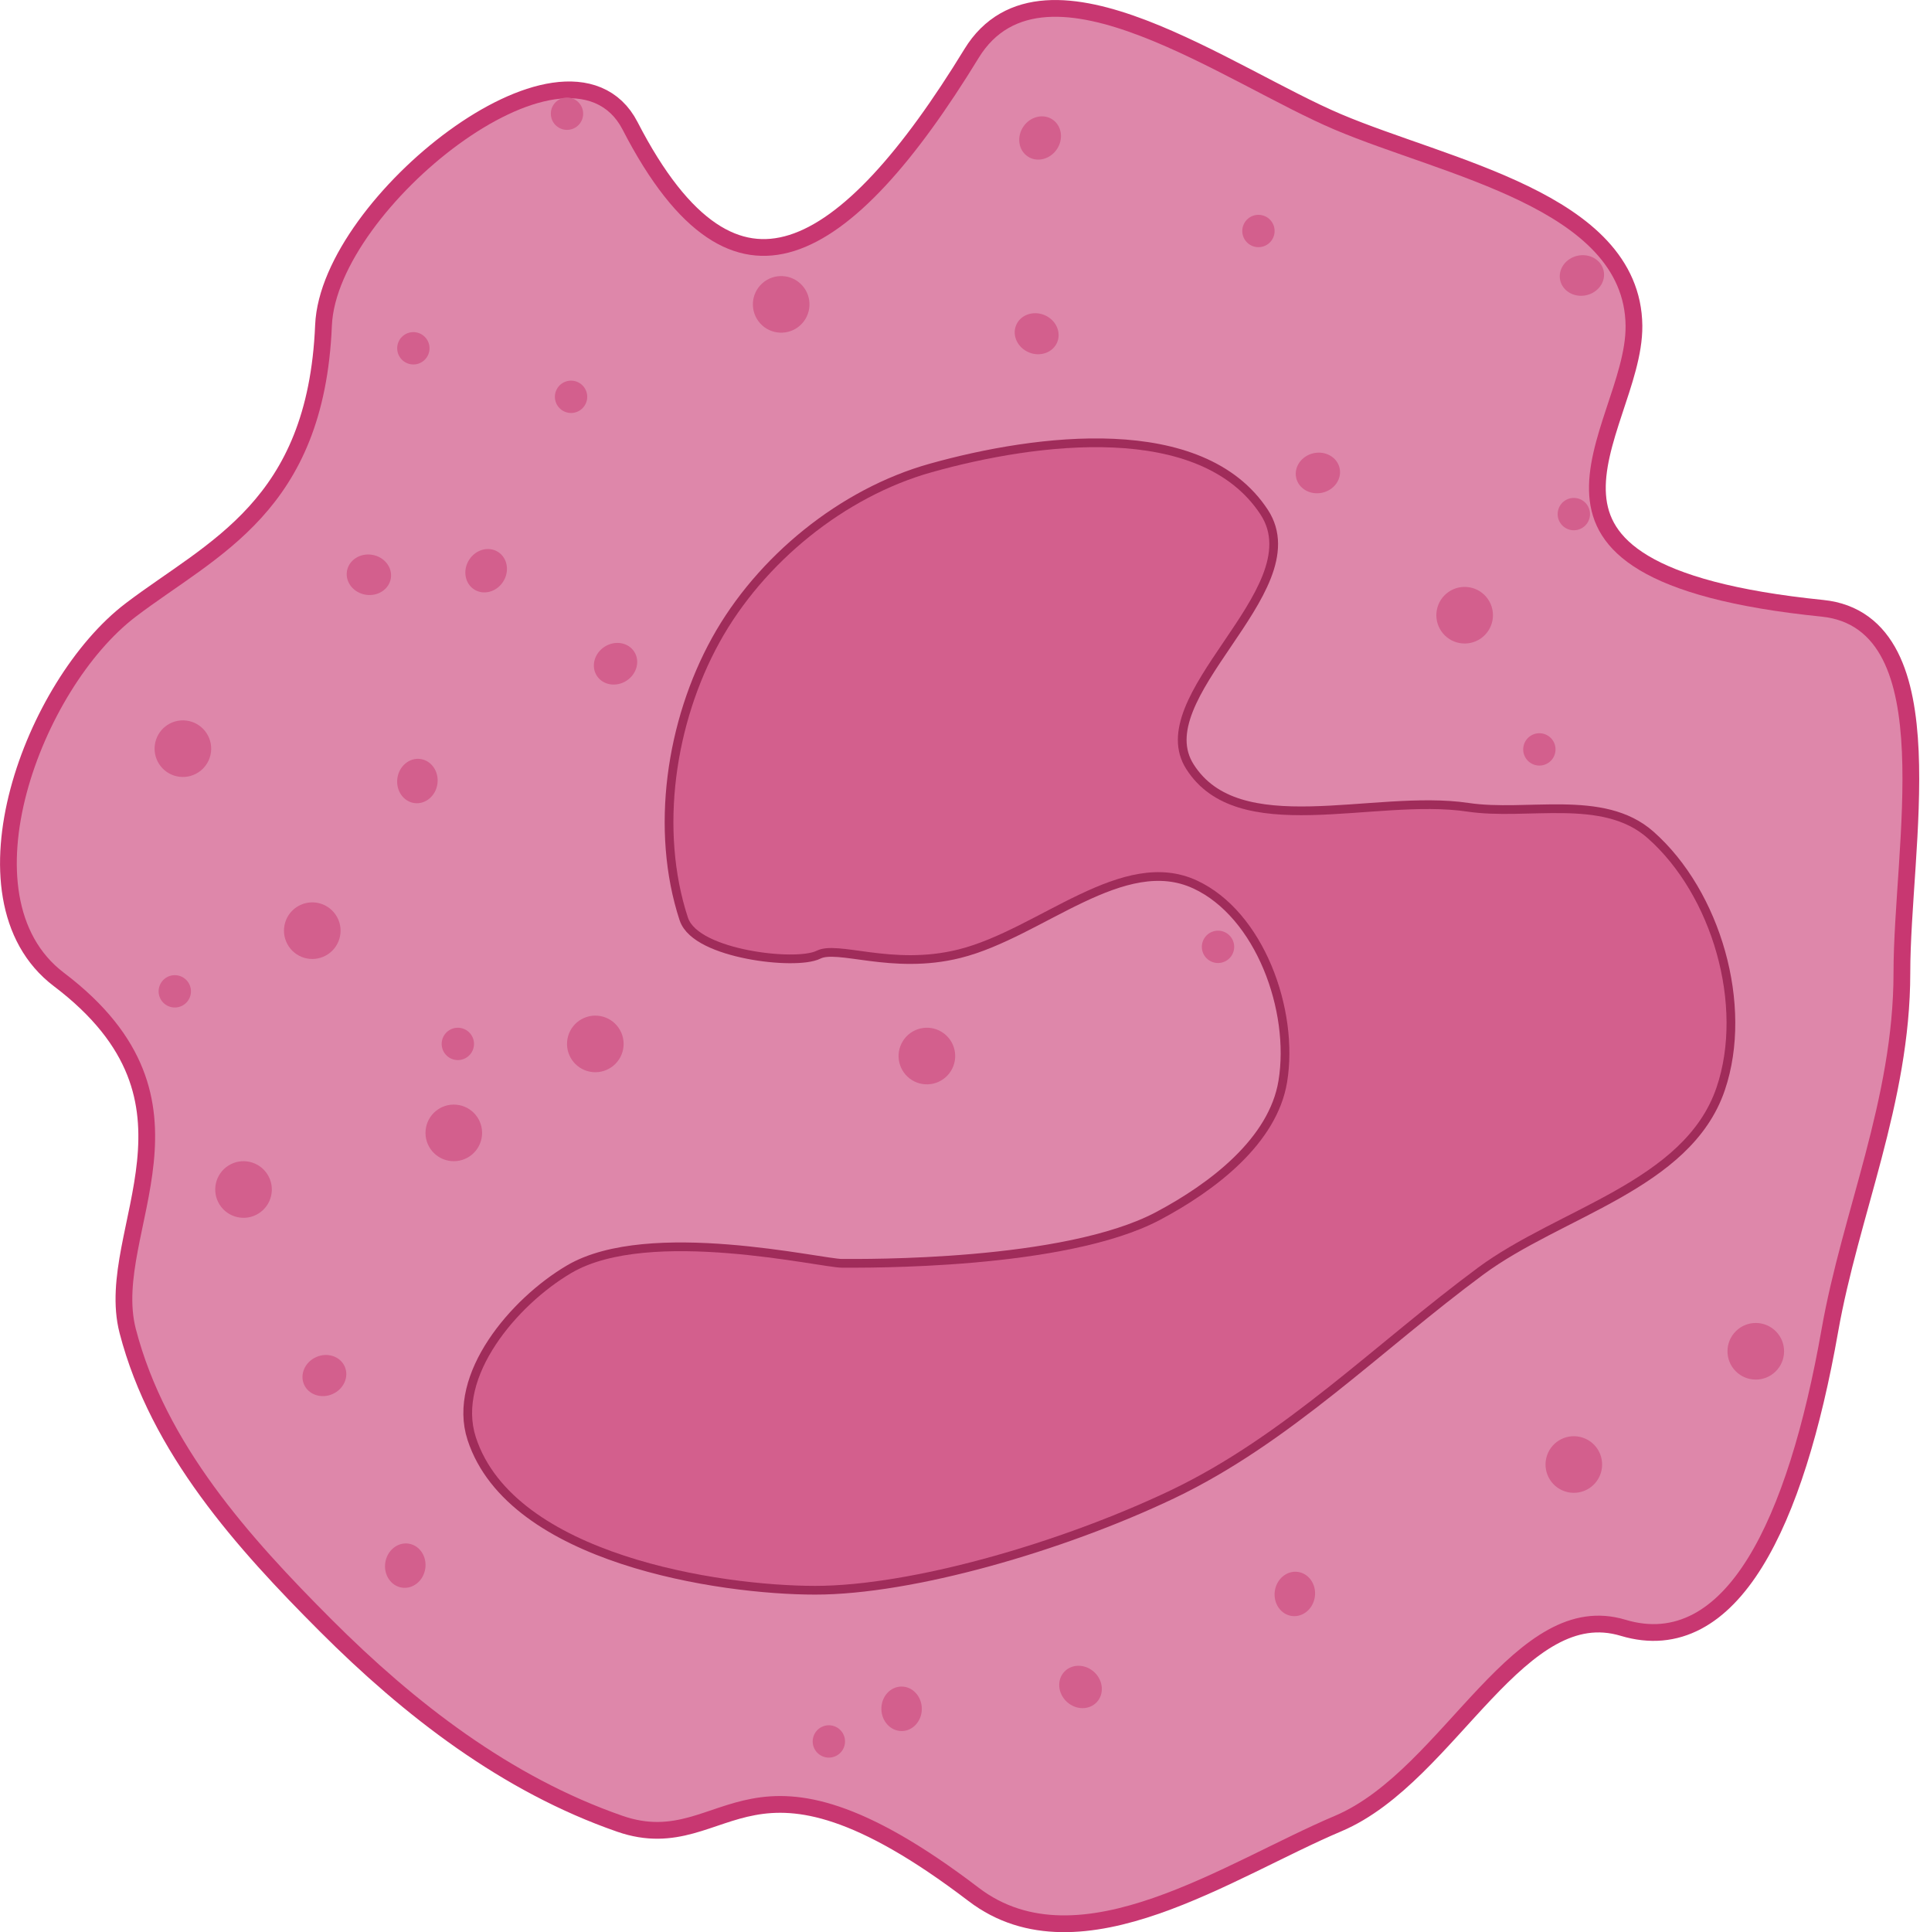
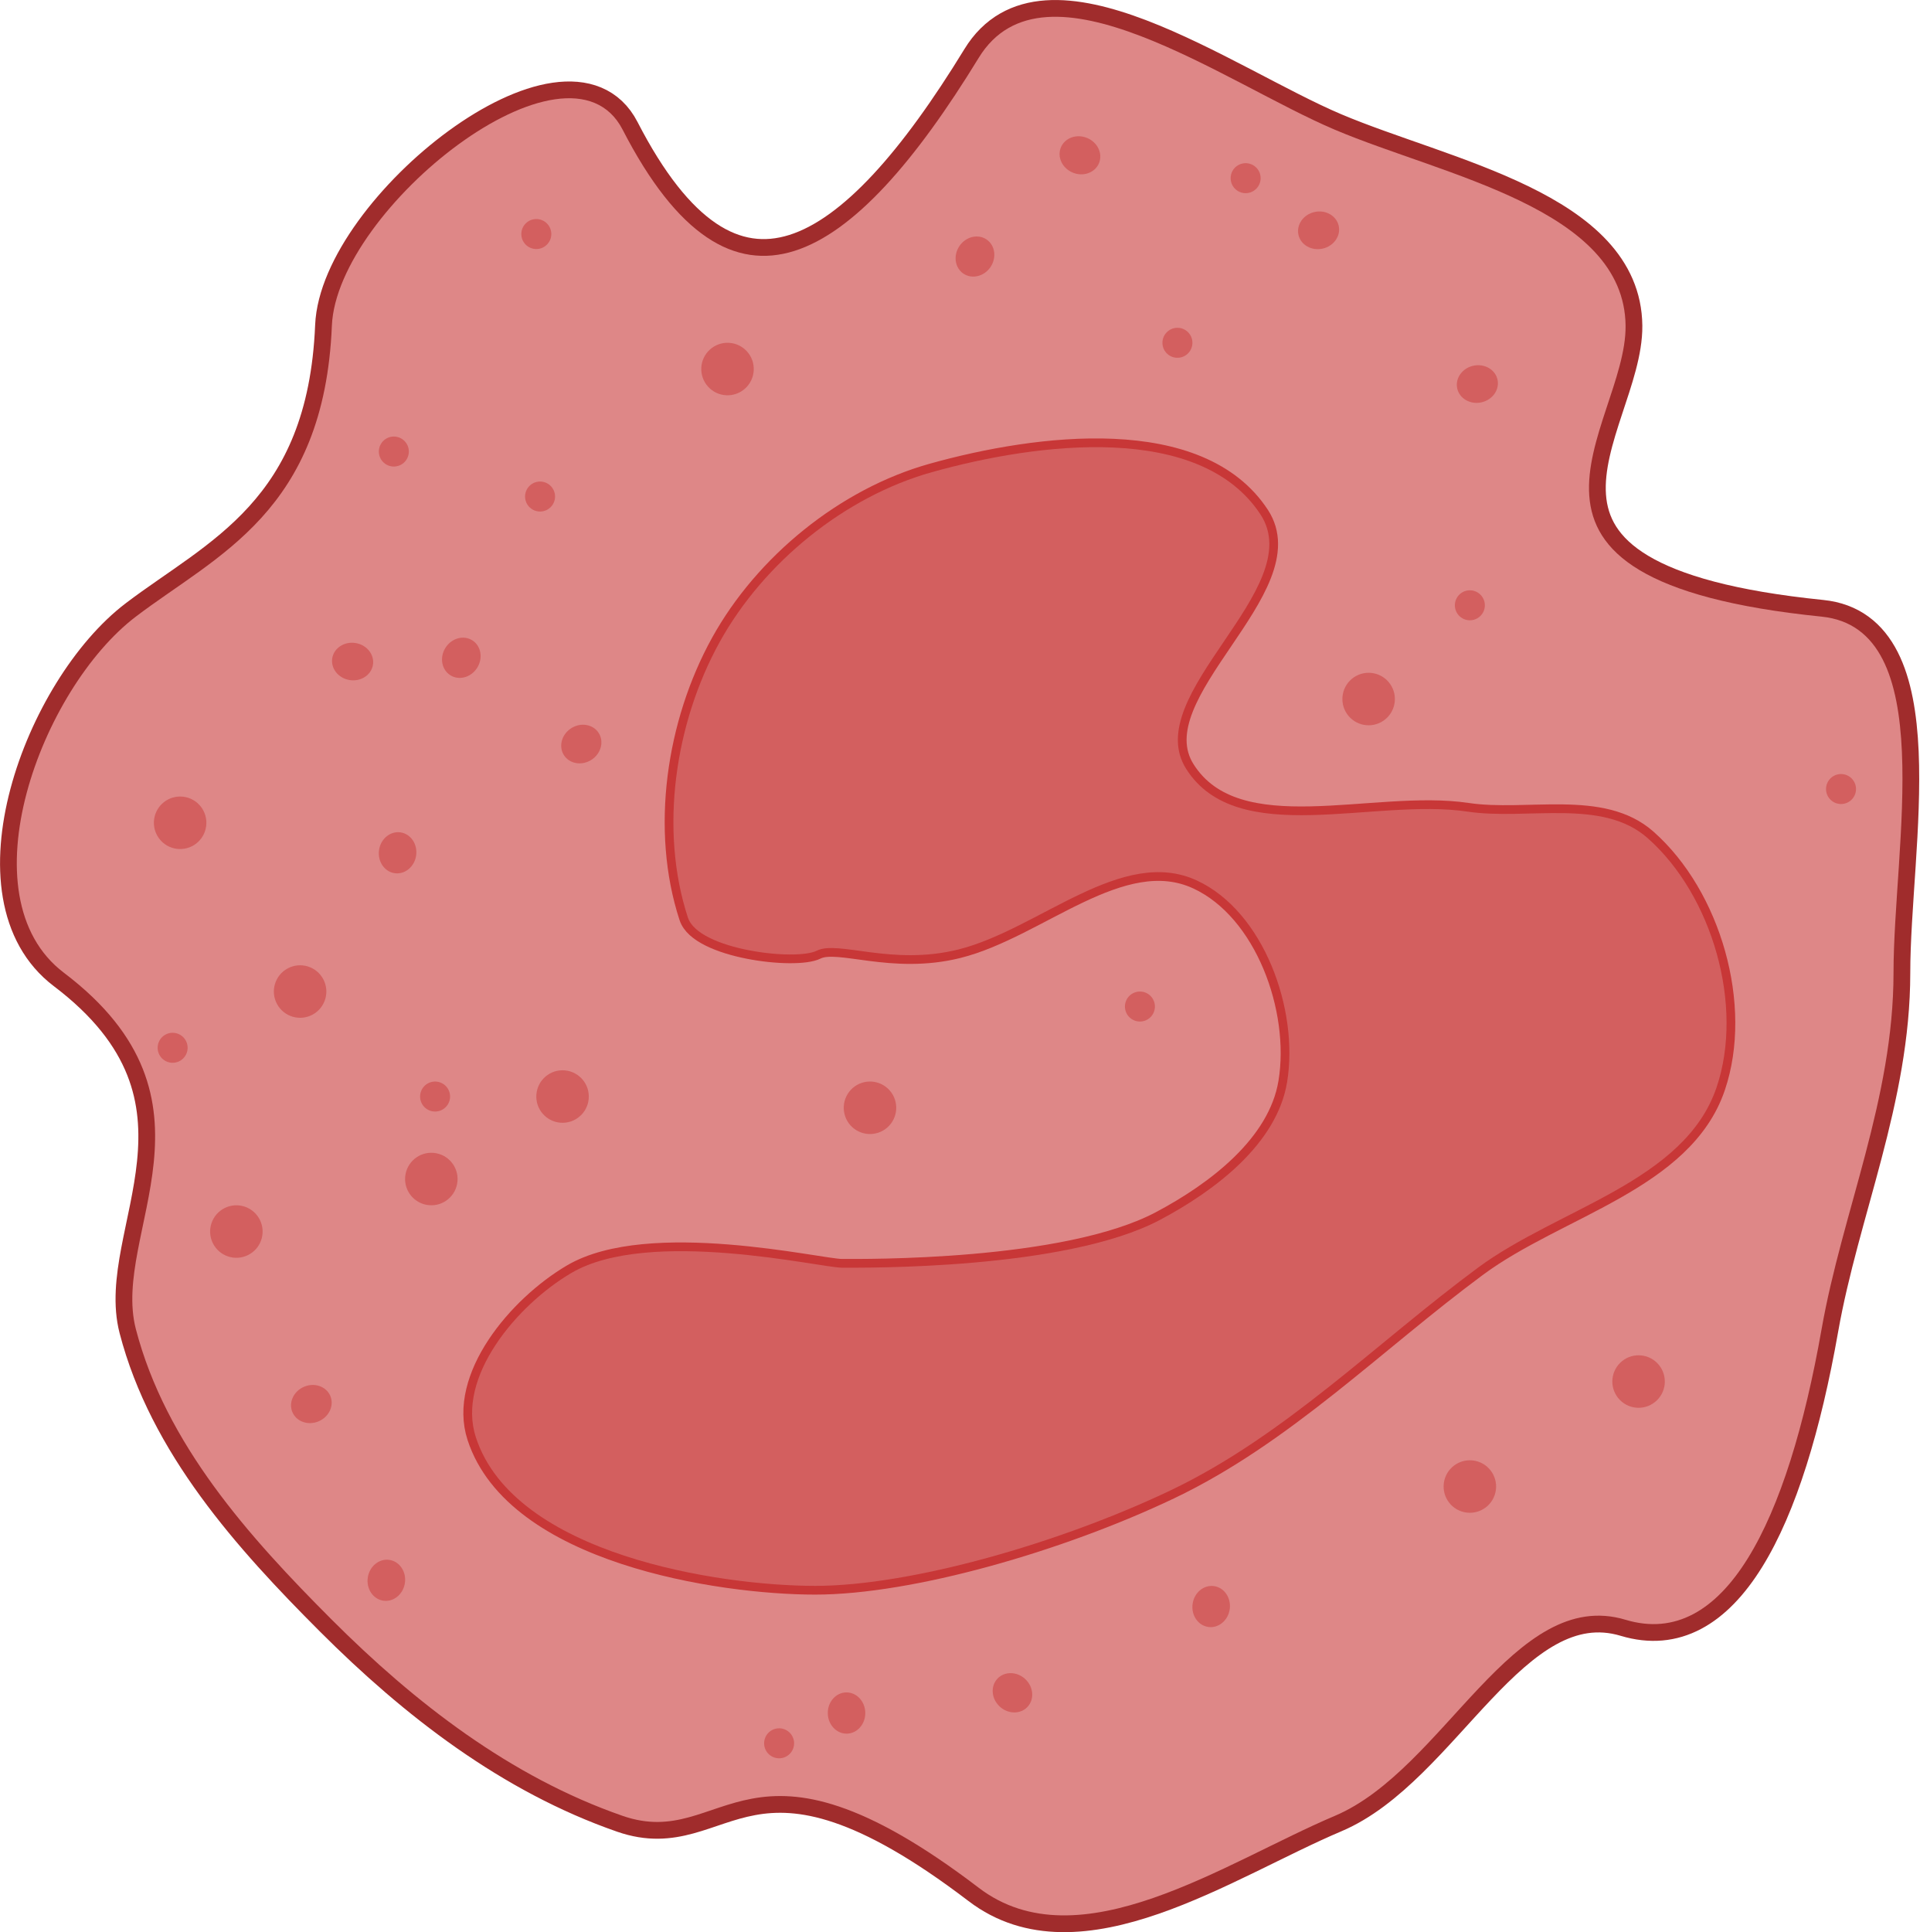
<svg xmlns="http://www.w3.org/2000/svg" width="137.465mm" height="138.35mm" viewBox="0 0 137.465 138.35" version="1.1" id="svg1">
  <defs id="defs1" />
  <g id="layer1" transform="translate(-37.31377,-81.25582)">
-     <g id="g29">
-       <path id="path1" style="display:inline;fill:#de87aa;stroke:#c83771;stroke-width:2.4;stroke-linecap:round;stroke-linejoin:bevel;stroke-dasharray:none;paint-order:stroke fill markers" d="m 172.937,150.917 c 0,9.047 -3.671,17.122 -5.149,25.504 -2.45,13.897 -6.962,22.958 -14.042,20.827 -8.028,-2.417 -12.988,10.726 -20.827,14.042 -7.839,3.316 -18.311,10.635 -25.504,5.149 -16.678,-12.719 -18.116,-2.584 -25.504,-5.149 -8.041,-2.791 -14.898,-8.113 -20.827,-14.042 -5.929,-5.929 -11.903,-12.589 -14.042,-20.827 -1.784,-6.872 6.919,-16.367 -5.149,-25.504 -7.213,-5.461 -1.625,-20.352 5.149,-25.504 5.805,-4.416 13.491,-7.505 14.042,-20.827 0.347,-8.377 16.932,-21.61 20.827,-14.042 7.839,15.23 16.458,9.635 25.504,-5.149 4.722,-7.717 17.665,1.833 25.504,5.149 7.839,3.316 20.745,5.658 20.827,14.042 0.071,7.295 -11.687,18.218 14.042,20.827 8.468,0.859 5.149,16.458 5.149,25.504 z" />
-       <path style="display:inline;fill:#d35f8d;stroke:#a02c5a;stroke-width:1.25;stroke-linecap:round;stroke-linejoin:bevel;stroke-dasharray:none;paint-order:stroke fill markers" d="m 86.587,146.97 c -2.064,-6.297 -0.93,-13.95 2.279,-19.748 3.14,-5.674 8.947,-10.403 15.191,-12.153 7.62,-2.135 19.213,-3.584 23.546,3.038 3.465,5.297 -8.725,12.895 -5.317,18.229 3.653,5.718 13.416,2.038 20.128,3.038 4.303,0.641 9.651,-0.981 12.912,1.899 4.627,4.087 6.919,12.003 4.937,17.849 -2.293,6.761 -11.35,8.666 -17.089,12.912 -7.288,5.391 -13.843,12.051 -22.026,15.95 -7.928,3.777 -18.609,6.836 -25.444,6.836 -6.836,0 -21.556,-2.229 -24.305,-10.633 -1.411,-4.313 2.926,-9.47 6.836,-11.773 5.564,-3.276 17.849,-0.38 19.368,-0.38 1.519,0 15.999,0.177 22.786,-3.418 3.958,-2.097 8.39,-5.454 9.114,-9.874 0.852,-5.2 -1.676,-12.213 -6.456,-14.431 -5.379,-2.496 -11.336,3.502 -17.089,4.937 -4.77,1.189 -8.615,-0.675 -10.135,0.084 -1.519,0.76 -8.48,-0.065 -9.234,-2.363 z" id="path2" />
-       <circle style="fill:#d35f8d;stroke:none;stroke-width:1.348;stroke-linecap:round;stroke-linejoin:bevel;stroke-dasharray:none;paint-order:stroke fill markers" id="use5" cx="66.402" cy="127.756" r="2.027" transform="rotate(6.967906)" />
-       <ellipse style="fill:#d35f8d;stroke:none;stroke-width:1.348;stroke-linecap:round;stroke-linejoin:bevel;stroke-dasharray:none;paint-order:stroke fill markers" id="use6" cx="-110.646" cy="82.492" rx="1.448" ry="1.593" transform="rotate(-80.7975)" />
-       <circle style="fill:#d35f8d;stroke:none;stroke-width:1.348;stroke-linecap:round;stroke-linejoin:bevel;stroke-dasharray:none;paint-order:stroke fill markers" id="use7" cx="50.892" cy="124.722" r="1.158" transform="rotate(-13.29817)" />
-       <circle style="fill:#d35f8d;stroke:none;stroke-width:1.348;stroke-linecap:round;stroke-linejoin:bevel;stroke-dasharray:none;paint-order:stroke fill markers" id="circle7" cx="69.296" cy="96.242" r="1.158" transform="rotate(-5.322902)" />
-       <circle style="fill:#d35f8d;stroke:none;stroke-width:1.348;stroke-linecap:round;stroke-linejoin:bevel;stroke-dasharray:none;paint-order:stroke fill markers" id="circle8" cx="-4.713" cy="125.435" r="1.158" transform="rotate(-34.36915)" />
-       <ellipse style="fill:#d35f8d;stroke:none;stroke-width:1.348;stroke-linecap:round;stroke-linejoin:bevel;stroke-dasharray:none;paint-order:stroke fill markers" id="ellipse8" cx="126.102" cy="64.932" rx="1.448" ry="1.593" transform="rotate(32.18669)" />
-       <ellipse style="fill:#d35f8d;stroke:none;stroke-width:1.348;stroke-linecap:round;stroke-linejoin:bevel;stroke-dasharray:none;paint-order:stroke fill markers" id="ellipse9" cx="152.353" cy="0.769" rx="1.448" ry="1.593" transform="rotate(57.41526)" />
-       <ellipse style="fill:#d35f8d;stroke:none;stroke-width:1.348;stroke-linecap:round;stroke-linejoin:bevel;stroke-dasharray:none;paint-order:stroke fill markers" id="ellipse10" cx="85.151" cy="126.832" rx="1.448" ry="1.593" transform="rotate(7.774953)" />
-       <circle style="fill:#d35f8d;stroke:none;stroke-width:1.348;stroke-linecap:round;stroke-linejoin:bevel;stroke-dasharray:none;paint-order:stroke fill markers" id="circle10" cx="102.691" cy="122.949" r="1.158" transform="rotate(21.74527)" />
-       <circle style="fill:#d35f8d;stroke:none;stroke-width:1.348;stroke-linecap:round;stroke-linejoin:bevel;stroke-dasharray:none;paint-order:stroke fill markers" id="circle11" cx="-158.774" cy="63.6" r="1.158" transform="rotate(-92.36823)" />
-       <circle style="fill:#d35f8d;stroke:none;stroke-width:1.348;stroke-linecap:round;stroke-linejoin:bevel;stroke-dasharray:none;paint-order:stroke fill markers" id="circle12" cx="148.544" cy="-93.094" r="2.027" transform="rotate(94.94115)" />
-       <circle style="fill:#d35f8d;stroke:none;stroke-width:1.348;stroke-linecap:round;stroke-linejoin:bevel;stroke-dasharray:none;paint-order:stroke fill markers" id="circle13" cx="-78.951" cy="170.68" r="2.027" transform="rotate(-58.28965)" />
-       <circle style="fill:#d35f8d;stroke:none;stroke-width:1.348;stroke-linecap:round;stroke-linejoin:bevel;stroke-dasharray:none;paint-order:stroke fill markers" id="circle14" cx="84.342" cy="155.334" r="2.027" transform="rotate(5.235244)" />
-       <circle style="fill:#d35f8d;stroke:none;stroke-width:1.348;stroke-linecap:round;stroke-linejoin:bevel;stroke-dasharray:none;paint-order:stroke fill markers" id="circle15" cx="170.017" cy="42.35" r="2.027" transform="rotate(57.80166)" />
-       <ellipse style="fill:#d35f8d;stroke:none;stroke-width:1.348;stroke-linecap:round;stroke-linejoin:bevel;stroke-dasharray:none;paint-order:stroke fill markers" id="ellipse15" cx="94.924" cy="181.06" rx="1.448" ry="1.593" transform="rotate(8.730497)" />
-       <ellipse style="fill:#d35f8d;stroke:none;stroke-width:1.348;stroke-linecap:round;stroke-linejoin:bevel;stroke-dasharray:none;paint-order:stroke fill markers" id="ellipse16" cx="99.327" cy="204.885" rx="1.448" ry="1.593" transform="rotate(-0.7190484)" />
-       <circle style="fill:#d35f8d;stroke:none;stroke-width:1.348;stroke-linecap:round;stroke-linejoin:bevel;stroke-dasharray:none;paint-order:stroke fill markers" id="circle16" cx="157.466" cy="164.229" r="1.158" transform="rotate(18.64953)" />
-       <ellipse style="fill:#d35f8d;stroke:none;stroke-width:1.348;stroke-linecap:round;stroke-linejoin:bevel;stroke-dasharray:none;paint-order:stroke fill markers" id="ellipse17" cx="-69.226" cy="221.795" rx="1.448" ry="1.593" transform="rotate(-46.91716)" />
-       <ellipse style="fill:#d35f8d;stroke:none;stroke-width:1.348;stroke-linecap:round;stroke-linejoin:bevel;stroke-dasharray:none;paint-order:stroke fill markers" id="ellipse18" cx="154.712" cy="176.519" rx="1.448" ry="1.593" transform="rotate(7.585716)" />
-       <circle style="fill:#d35f8d;stroke:none;stroke-width:1.348;stroke-linecap:round;stroke-linejoin:bevel;stroke-dasharray:none;paint-order:stroke fill markers" id="circle18" cx="-147.462" cy="188.178" r="2.027" transform="rotate(-76.95558)" />
-       <circle style="fill:#d35f8d;stroke:none;stroke-width:1.348;stroke-linecap:round;stroke-linejoin:bevel;stroke-dasharray:none;paint-order:stroke fill markers" id="circle19" cx="-7.992" cy="241.288" r="2.027" transform="rotate(-44.38759)" />
-       <circle style="fill:#d35f8d;stroke:none;stroke-width:1.348;stroke-linecap:round;stroke-linejoin:bevel;stroke-dasharray:none;paint-order:stroke fill markers" id="circle20" cx="-87.999" cy="179.546" r="1.158" transform="rotate(-73.67445)" />
-       <circle style="fill:#d35f8d;stroke:none;stroke-width:1.348;stroke-linecap:round;stroke-linejoin:bevel;stroke-dasharray:none;paint-order:stroke fill markers" id="circle21" cx="-98.521" cy="163.542" r="1.158" transform="rotate(-82.86539)" />
-       <ellipse style="fill:#d35f8d;stroke:none;stroke-width:1.348;stroke-linecap:round;stroke-linejoin:bevel;stroke-dasharray:none;paint-order:stroke fill markers" id="ellipse21" cx="141.299" cy="-103.127" rx="1.448" ry="1.593" transform="rotate(77.28034)" />
-       <circle style="fill:#d35f8d;stroke:none;stroke-width:1.348;stroke-linecap:round;stroke-linejoin:bevel;stroke-dasharray:none;paint-order:stroke fill markers" id="circle23" cx="0.29" cy="138.99" r="2.027" transform="rotate(-42.02658)" />
-       <ellipse style="fill:#d35f8d;stroke:none;stroke-width:1.348;stroke-linecap:round;stroke-linejoin:bevel;stroke-dasharray:none;paint-order:stroke fill markers" id="ellipse23" cx="143.706" cy="12.489" rx="1.448" ry="1.593" transform="rotate(34.21637)" />
-       <circle style="fill:#d35f8d;stroke:none;stroke-width:1.348;stroke-linecap:round;stroke-linejoin:bevel;stroke-dasharray:none;paint-order:stroke fill markers" id="circle24" cx="29.238" cy="157.965" r="1.158" transform="rotate(-42.01316)" />
-       <ellipse style="fill:#d35f8d;stroke:none;stroke-width:1.348;stroke-linecap:round;stroke-linejoin:bevel;stroke-dasharray:none;paint-order:stroke fill markers" id="ellipse24" cx="-54.891" cy="143.147" rx="1.448" ry="1.593" transform="rotate(-67.67421)" />
-       <ellipse style="fill:#d35f8d;stroke:none;stroke-width:1.348;stroke-linecap:round;stroke-linejoin:bevel;stroke-dasharray:none;paint-order:stroke fill markers" id="ellipse25" cx="130.374" cy="-126.04" rx="1.448" ry="1.593" transform="rotate(77.87183)" />
-       <circle style="fill:#d35f8d;stroke:none;stroke-width:1.348;stroke-linecap:round;stroke-linejoin:bevel;stroke-dasharray:none;paint-order:stroke fill markers" id="circle25" cx="46.238" cy="183.824" r="2.027" transform="rotate(-34.49745)" />
-       <circle style="fill:#d35f8d;stroke:none;stroke-width:1.348;stroke-linecap:round;stroke-linejoin:bevel;stroke-dasharray:none;paint-order:stroke fill markers" id="circle26" cx="-18.133" cy="158.454" r="2.027" transform="rotate(-28.50325)" />
-       <circle style="fill:#d35f8d;stroke:none;stroke-width:1.348;stroke-linecap:round;stroke-linejoin:bevel;stroke-dasharray:none;paint-order:stroke fill markers" id="circle27" cx="186.369" cy="-54.762" r="1.158" transform="rotate(66.49256)" />
-       <ellipse style="fill:#d35f8d;stroke:none;stroke-width:1.348;stroke-linecap:round;stroke-linejoin:bevel;stroke-dasharray:none;paint-order:stroke fill markers" id="ellipse27" cx="188.858" cy="17.66" rx="1.448" ry="1.593" transform="rotate(66.04255)" />
-     </g>
+     <path id="path1" style="fill:#de8787;stroke:#a02c2c;stroke-width:2.4;stroke-linecap:round;stroke-linejoin:bevel;stroke-dasharray:none;paint-order:stroke fill markers" d="m 172.937,150.917 c 0,9.047 -3.671,17.122 -5.149,25.504 -2.45,13.897 -6.962,22.958 -14.042,20.827 -8.028,-2.417 -12.988,10.726 -20.827,14.042 -7.839,3.316 -18.311,10.635 -25.504,5.149 -16.678,-12.719 -18.116,-2.584 -25.504,-5.149 -8.041,-2.791 -14.898,-8.113 -20.827,-14.042 -5.929,-5.929 -11.903,-12.589 -14.042,-20.827 -1.784,-6.872 6.919,-16.367 -5.149,-25.504 -7.213,-5.461 -1.625,-20.352 5.149,-25.504 5.805,-4.416 13.491,-7.505 14.042,-20.827 0.347,-8.377 16.932,-21.61 20.827,-14.042 7.839,15.23 16.458,9.635 25.504,-5.149 4.722,-7.717 17.665,1.833 25.504,5.149 7.839,3.316 20.745,5.658 20.827,14.042 0.071,7.295 -11.687,18.218 14.042,20.827 8.468,0.859 5.149,16.458 5.149,25.504 z" />
+     <path style="fill:#d35f5f;stroke:#c83737;stroke-width:1.25;stroke-linecap:round;stroke-linejoin:bevel;stroke-dasharray:none;paint-order:stroke fill markers" d="m 86.587,146.97 c -2.064,-6.297 -0.93,-13.95 2.279,-19.748 3.14,-5.674 8.947,-10.403 15.191,-12.153 7.62,-2.135 19.213,-3.584 23.546,3.038 3.465,5.297 -8.725,12.895 -5.317,18.229 3.653,5.718 13.416,2.038 20.128,3.038 4.303,0.641 9.651,-0.981 12.912,1.899 4.627,4.087 6.919,12.003 4.937,17.849 -2.293,6.761 -11.35,8.666 -17.089,12.912 -7.288,5.391 -13.843,12.051 -22.026,15.95 -7.928,3.777 -18.609,6.836 -25.444,6.836 -6.836,0 -21.556,-2.229 -24.305,-10.633 -1.411,-4.313 2.926,-9.47 6.836,-11.773 5.564,-3.276 17.849,-0.38 19.368,-0.38 1.519,0 15.999,0.177 22.786,-3.418 3.958,-2.097 8.39,-5.454 9.114,-9.874 0.852,-5.2 -1.676,-12.213 -6.456,-14.431 -5.379,-2.496 -11.336,3.502 -17.089,4.937 -4.77,1.189 -8.615,-0.675 -10.135,0.084 -1.519,0.76 -8.48,-0.065 -9.234,-2.363 z" id="path2" />
+     <circle style="fill:#d35f5f;stroke:none;stroke-width:1.25;stroke-linecap:round;stroke-linejoin:bevel;stroke-dasharray:none;paint-order:stroke fill markers" id="use5" cx="66.85" cy="133.048" r="1.88" transform="rotate(6.967906)" />
+     <ellipse style="fill:#d35f5f;stroke:none;stroke-width:1.25;stroke-linecap:round;stroke-linejoin:bevel;stroke-dasharray:none;paint-order:stroke fill markers" id="use6" cx="-116.967" cy="82.334" rx="1.343" ry="1.477" transform="rotate(-80.7975)" />
+     <circle style="fill:#d35f5f;stroke:none;stroke-width:1.25;stroke-linecap:round;stroke-linejoin:bevel;stroke-dasharray:none;paint-order:stroke fill markers" id="use7" cx="47.089" cy="131.161" r="1.074" transform="rotate(-13.29817)" />
+     <circle style="fill:#d35f5f;stroke:none;stroke-width:1.25;stroke-linecap:round;stroke-linejoin:bevel;stroke-dasharray:none;paint-order:stroke fill markers" id="circle7" cx="66.308" cy="104.618" r="1.074" transform="rotate(-5.322901)" />
+     <circle style="fill:#d35f5f;stroke:none;stroke-width:1.25;stroke-linecap:round;stroke-linejoin:bevel;stroke-dasharray:none;paint-order:stroke fill markers" id="circle8" cx="-10.041" cy="130.749" r="1.074" transform="rotate(-34.36915)" />
+     <ellipse style="fill:#d35f5f;stroke:none;stroke-width:1.25;stroke-linecap:round;stroke-linejoin:bevel;stroke-dasharray:none;paint-order:stroke fill markers" id="ellipse8" cx="127.918" cy="71.156" rx="1.343" ry="1.477" transform="rotate(32.18669)" />
+     <ellipse style="fill:#d35f5f;stroke:none;stroke-width:1.25;stroke-linecap:round;stroke-linejoin:bevel;stroke-dasharray:none;paint-order:stroke fill markers" id="ellipse9" cx="155.878" cy="5.932" rx="1.343" ry="1.477" transform="rotate(57.41526)" />
+     <ellipse style="fill:#d35f5f;stroke:none;stroke-width:1.25;stroke-linecap:round;stroke-linejoin:bevel;stroke-dasharray:none;paint-order:stroke fill markers" id="ellipse10" cx="84.44" cy="132.115" rx="1.343" ry="1.477" transform="rotate(7.774953)" />
+     <circle style="fill:#d35f5f;stroke:none;stroke-width:1.25;stroke-linecap:round;stroke-linejoin:bevel;stroke-dasharray:none;paint-order:stroke fill markers" id="circle10" cx="104.045" cy="126.761" r="1.074" transform="rotate(21.74527)" />
+     <circle style="fill:#d35f5f;stroke:none;stroke-width:1.25;stroke-linecap:round;stroke-linejoin:bevel;stroke-dasharray:none;paint-order:stroke fill markers" id="circle11" cx="-162.472" cy="61.816" r="1.074" transform="rotate(-92.36823)" />
+     <circle style="fill:#d35f5f;stroke:none;stroke-width:1.25;stroke-linecap:round;stroke-linejoin:bevel;stroke-dasharray:none;paint-order:stroke fill markers" id="circle12" cx="152.5" cy="-91.08" r="1.88" transform="rotate(94.94115)" />
+     <circle style="fill:#d35f5f;stroke:none;stroke-width:1.25;stroke-linecap:round;stroke-linejoin:bevel;stroke-dasharray:none;paint-order:stroke fill markers" id="circle13" cx="-84.245" cy="169.161" r="1.88" transform="rotate(-58.28965)" />
+     <circle style="fill:#d35f5f;stroke:none;stroke-width:1.25;stroke-linecap:round;stroke-linejoin:bevel;stroke-dasharray:none;paint-order:stroke fill markers" id="circle14" cx="83.041" cy="158.771" r="1.88" transform="rotate(5.235243)" />
+     <circle style="fill:#d35f5f;stroke:none;stroke-width:1.25;stroke-linecap:round;stroke-linejoin:bevel;stroke-dasharray:none;paint-order:stroke fill markers" id="circle15" cx="172.291" cy="44.388" r="1.88" transform="rotate(57.80166)" />
+     <ellipse style="fill:#d35f5f;stroke:none;stroke-width:1.25;stroke-linecap:round;stroke-linejoin:bevel;stroke-dasharray:none;paint-order:stroke fill markers" id="ellipse15" cx="93.743" cy="182.303" rx="1.343" ry="1.477" transform="rotate(8.730498)" />
+     <ellipse style="fill:#d35f5f;stroke:none;stroke-width:1.25;stroke-linecap:round;stroke-linejoin:bevel;stroke-dasharray:none;paint-order:stroke fill markers" id="ellipse16" cx="95.38" cy="205.139" rx="1.343" ry="1.477" transform="rotate(-0.7190484)" />
+     <circle style="fill:#d35f5f;stroke:none;stroke-width:1.25;stroke-linecap:round;stroke-linejoin:bevel;stroke-dasharray:none;paint-order:stroke fill markers" id="circle16" cx="154.132" cy="165.495" r="1.074" transform="rotate(18.64953)" />
+     <ellipse style="fill:#d35f5f;stroke:none;stroke-width:1.25;stroke-linecap:round;stroke-linejoin:bevel;stroke-dasharray:none;paint-order:stroke fill markers" id="ellipse17" cx="-72.861" cy="218.519" rx="1.343" ry="1.477" transform="rotate(-46.91716)" />
+     <ellipse style="fill:#d35f5f;stroke:none;stroke-width:1.25;stroke-linecap:round;stroke-linejoin:bevel;stroke-dasharray:none;paint-order:stroke fill markers" id="ellipse18" cx="148.891" cy="178.204" rx="1.343" ry="1.477" transform="rotate(7.585717)" />
+     <circle style="fill:#d35f5f;stroke:none;stroke-width:1.25;stroke-linecap:round;stroke-linejoin:bevel;stroke-dasharray:none;paint-order:stroke fill markers" id="circle18" cx="-150.678" cy="181.279" r="1.88" transform="rotate(-76.95558)" />
+     <circle style="fill:#d35f5f;stroke:none;stroke-width:1.25;stroke-linecap:round;stroke-linejoin:bevel;stroke-dasharray:none;paint-order:stroke fill markers" id="circle19" cx="-15.507" cy="236.964" r="1.88" transform="rotate(-44.38759)" />
+     <circle style="fill:#d35f5f;stroke:none;stroke-width:1.25;stroke-linecap:round;stroke-linejoin:bevel;stroke-dasharray:none;paint-order:stroke fill markers" id="circle20" cx="-84.649" cy="201.079" r="1.074" transform="rotate(-73.67446)" />
+     <circle style="fill:#d35f5f;stroke:none;stroke-width:1.25;stroke-linecap:round;stroke-linejoin:bevel;stroke-dasharray:none;paint-order:stroke fill markers" id="circle21" cx="-105.926" cy="156.964" r="1.074" transform="rotate(-82.86539)" />
+     <ellipse style="fill:#d35f5f;stroke:none;stroke-width:1.25;stroke-linecap:round;stroke-linejoin:bevel;stroke-dasharray:none;paint-order:stroke fill markers" id="ellipse21" cx="124.36" cy="-107.001" rx="1.343" ry="1.477" transform="rotate(77.28034)" />
+     <circle style="fill:#d35f5f;stroke:none;stroke-width:1.25;stroke-linecap:round;stroke-linejoin:bevel;stroke-dasharray:none;paint-order:stroke fill markers" id="circle22" cx="101.678" cy="120.461" r="1.074" transform="rotate(-13.22049)" />
+     <circle style="fill:#d35f5f;stroke:none;stroke-width:1.25;stroke-linecap:round;stroke-linejoin:bevel;stroke-dasharray:none;paint-order:stroke fill markers" id="circle23" cx="-5.665" cy="139.856" r="1.88" transform="rotate(-42.02658)" />
+     <ellipse style="fill:#d35f5f;stroke:none;stroke-width:1.25;stroke-linecap:round;stroke-linejoin:bevel;stroke-dasharray:none;paint-order:stroke fill markers" id="ellipse23" cx="144.623" cy="22.133" rx="1.343" ry="1.477" transform="rotate(34.21637)" />
+     <circle style="fill:#d35f5f;stroke:none;stroke-width:1.25;stroke-linecap:round;stroke-linejoin:bevel;stroke-dasharray:none;paint-order:stroke fill markers" id="circle24" cx="19.568" cy="160.029" r="1.074" transform="rotate(-42.01316)" />
+     <ellipse style="fill:#d35f5f;stroke:none;stroke-width:1.25;stroke-linecap:round;stroke-linejoin:bevel;stroke-dasharray:none;paint-order:stroke fill markers" id="ellipse24" cx="-41.894" cy="141.16" rx="1.343" ry="1.477" transform="rotate(-67.67421)" />
+     <ellipse style="fill:#d35f5f;stroke:none;stroke-width:1.25;stroke-linecap:round;stroke-linejoin:bevel;stroke-dasharray:none;paint-order:stroke fill markers" id="ellipse25" cx="136.401" cy="-117.085" rx="1.343" ry="1.477" transform="rotate(77.87183)" />
+     <circle style="fill:#d35f5f;stroke:none;stroke-width:1.25;stroke-linecap:round;stroke-linejoin:bevel;stroke-dasharray:none;paint-order:stroke fill markers" id="circle25" cx="37.17" cy="184.876" r="1.88" transform="rotate(-34.49745)" />
+     <circle style="fill:#d35f5f;stroke:none;stroke-width:1.25;stroke-linecap:round;stroke-linejoin:bevel;stroke-dasharray:none;paint-order:stroke fill markers" id="circle26" cx="-20.979" cy="161.868" r="1.88" transform="rotate(-28.50325)" />
+     <circle style="fill:#d35f5f;stroke:none;stroke-width:1.25;stroke-linecap:round;stroke-linejoin:bevel;stroke-dasharray:none;paint-order:stroke fill markers" id="circle27" cx="188.058" cy="-47.928" r="1.074" transform="rotate(66.49256)" />
+     <ellipse style="fill:#d35f5f;stroke:none;stroke-width:1.25;stroke-linecap:round;stroke-linejoin:bevel;stroke-dasharray:none;paint-order:stroke fill markers" id="ellipse27" cx="190.343" cy="19.342" rx="1.343" ry="1.477" transform="rotate(66.04255)" />
  </g>
</svg>
